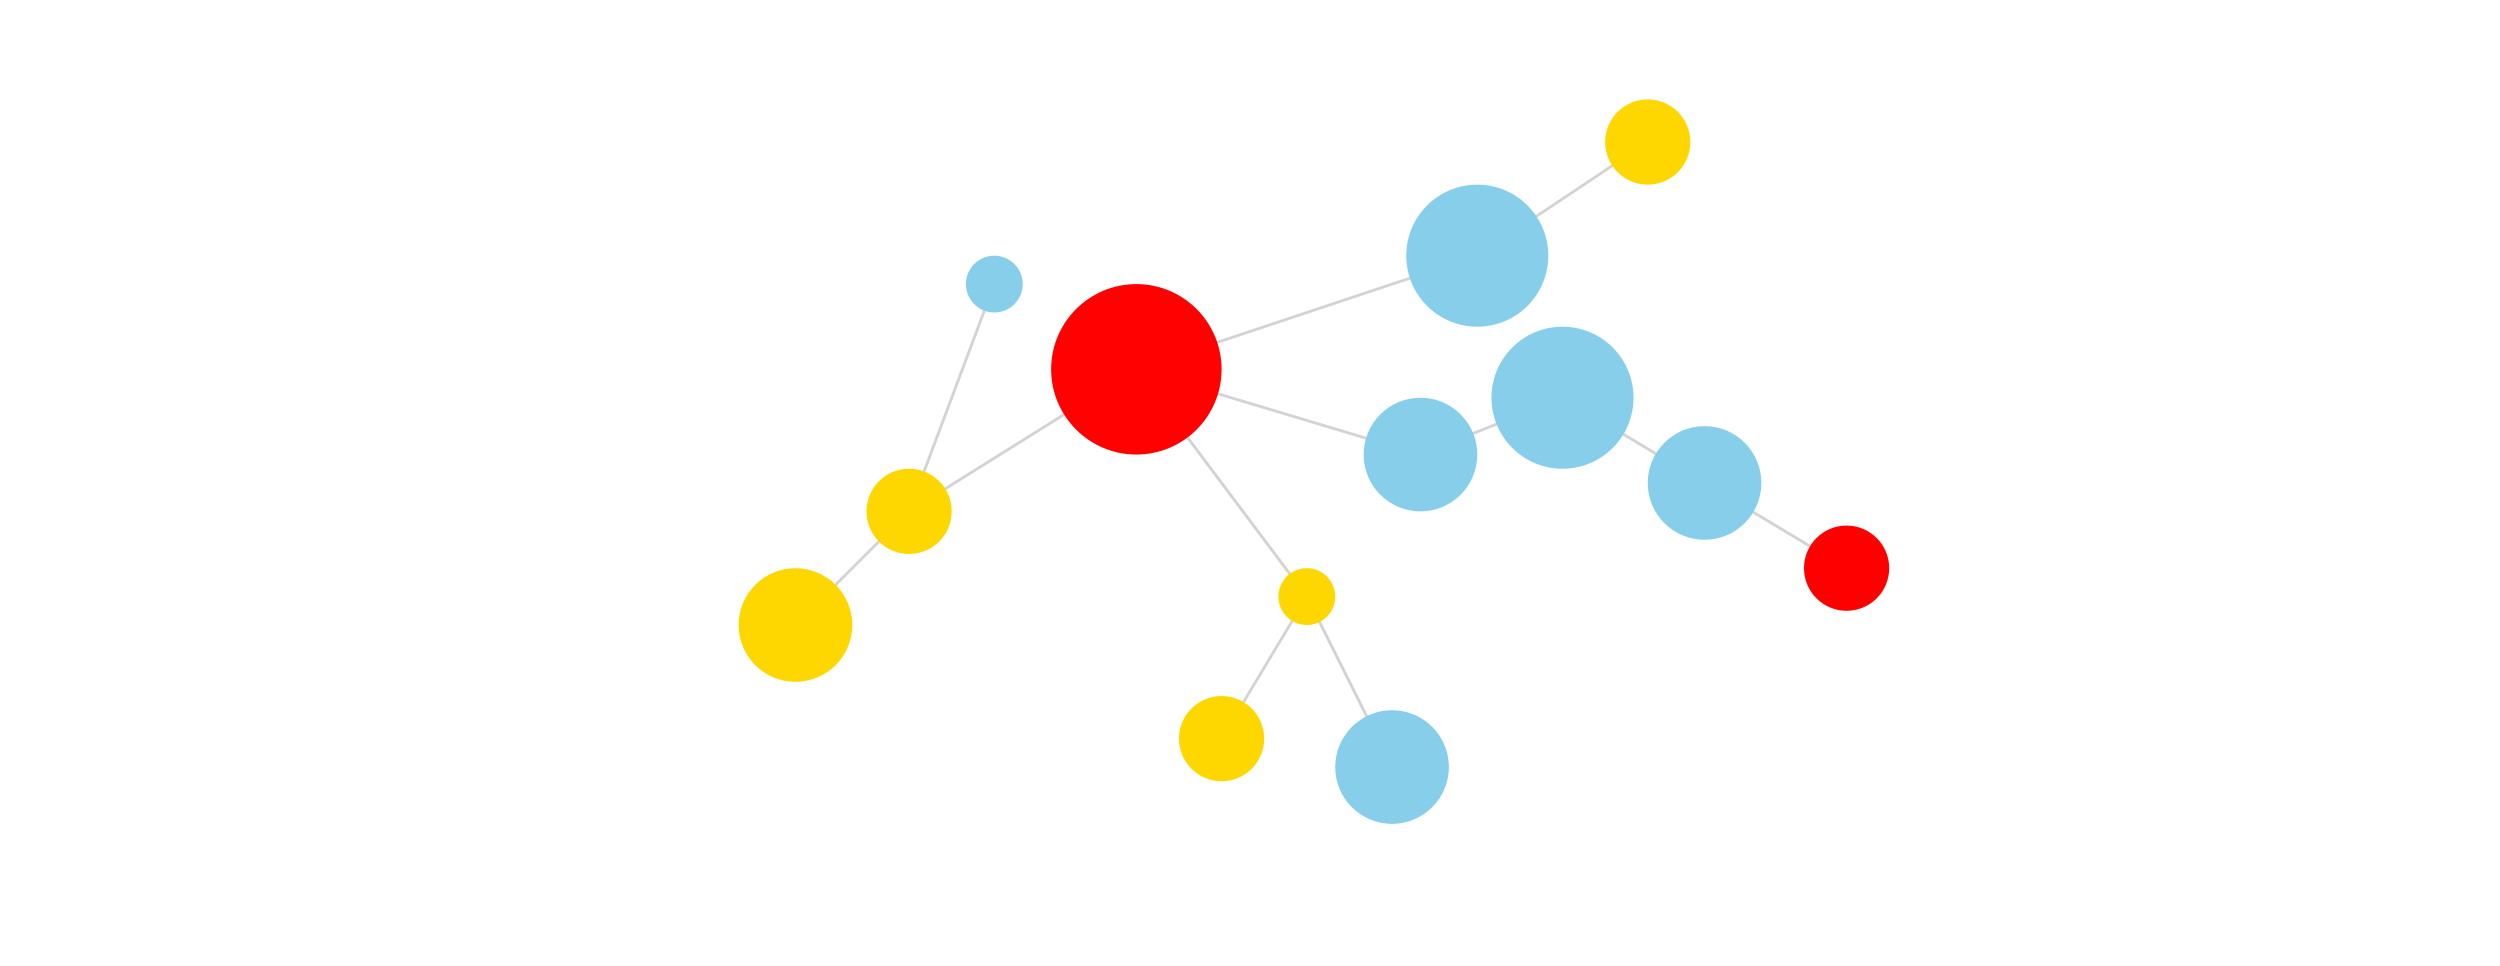
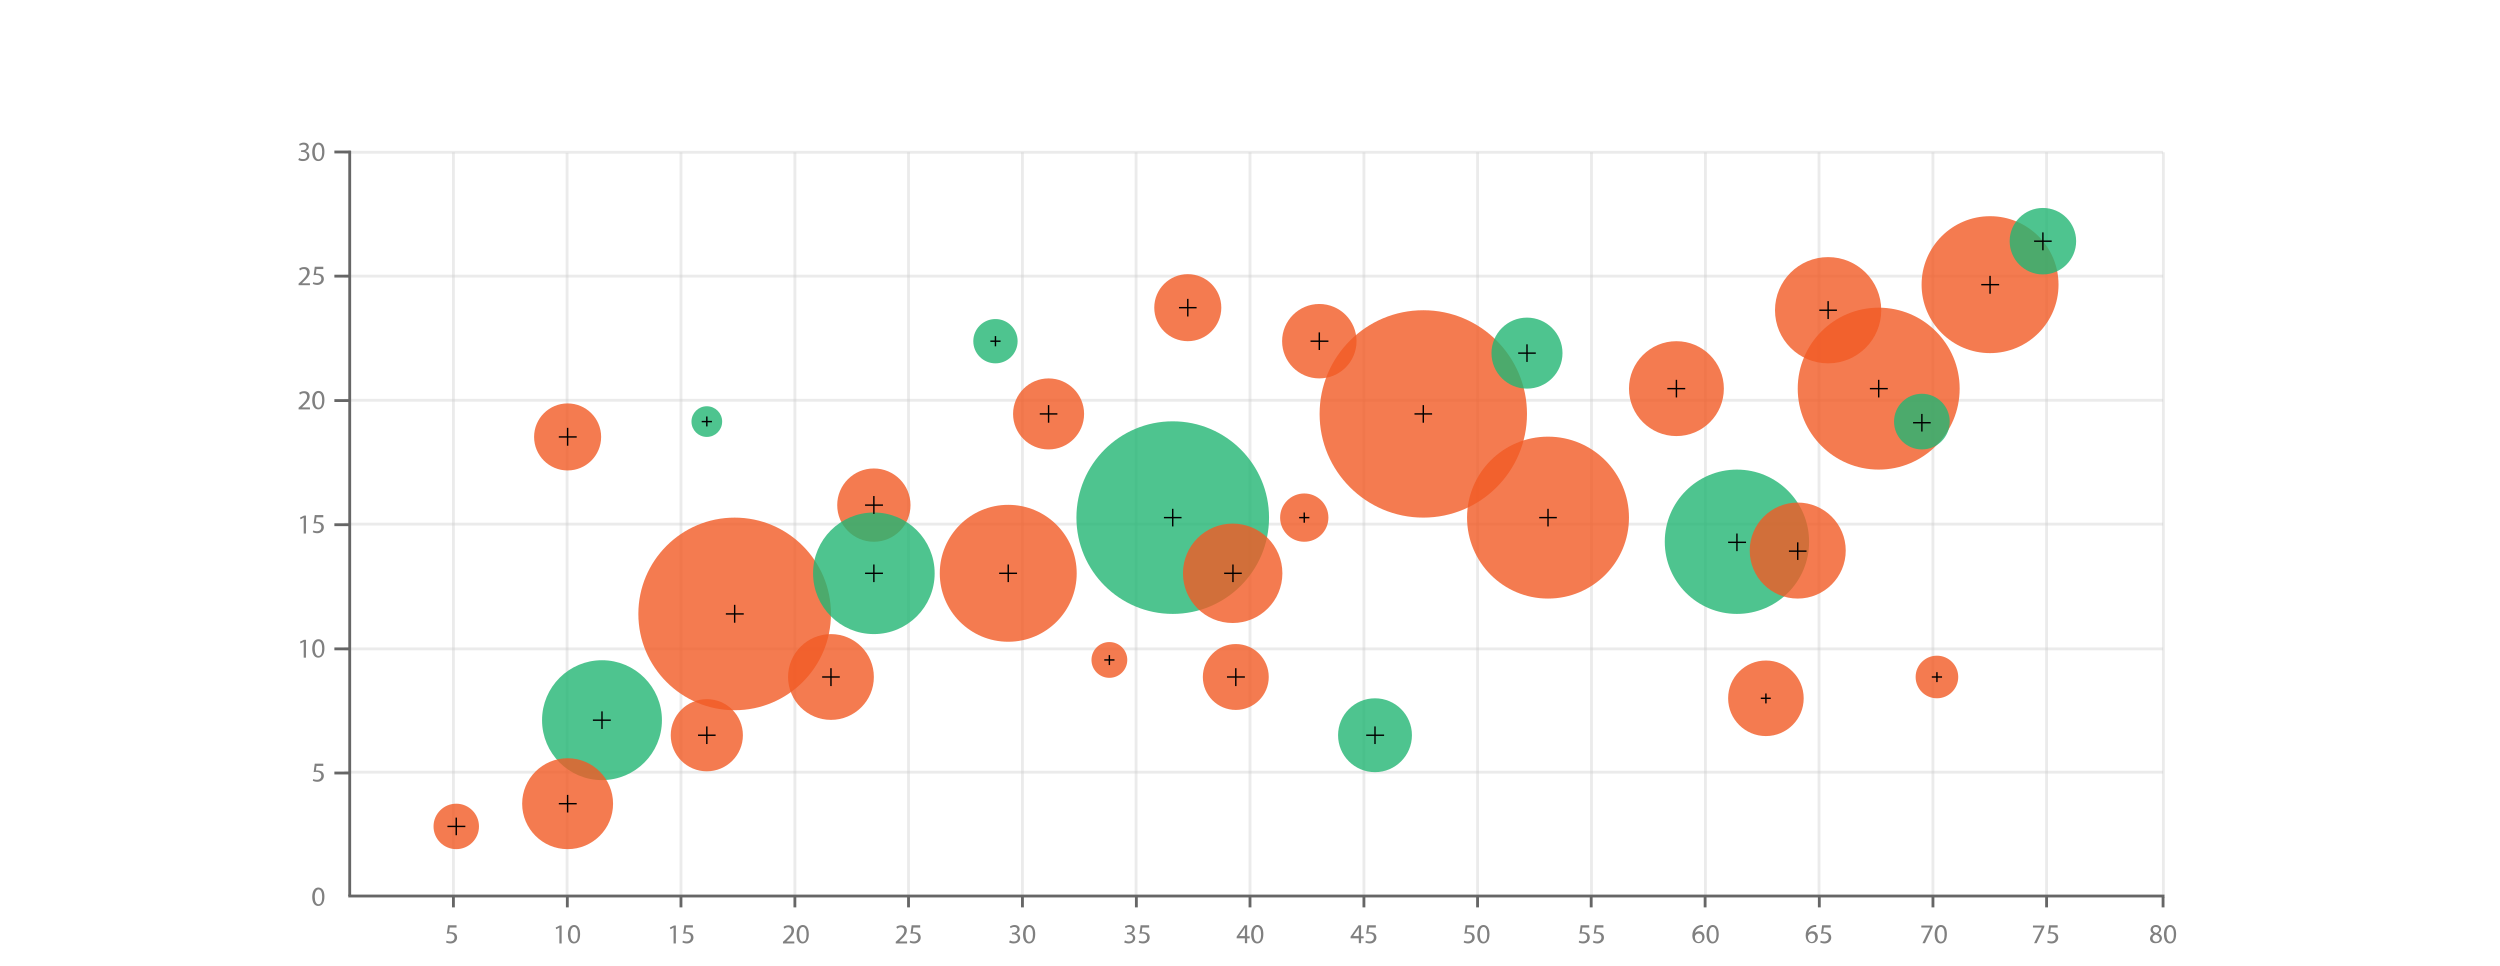
- <svg width="880" height="340" viewBox="-400,-130,880,340" style="max-width: 100%; height: auto; font: 10px sans-serif;" id="svg">
-   <line x1="0" y1="0" x2="100" y2="30" stroke="lightgray" stroke-width="1" id="line_11" />
-   <line x1="0" y1="0" x2="-80" y2="50" stroke="lightgray" stroke-width="1" id="line_10" />
-   <line x1="0" y1="0" x2="120" y2="-40" stroke="lightgray" stroke-width="1" id="line_9" />
-   <line x1="0" y1="0" x2="60" y2="80" stroke="lightgray" stroke-width="1" id="line_8" />
-   <line x1="100" y1="30" x2="150" y2="10" stroke="lightgray" stroke-width="1" id="line_7" />
-   <line x1="-80" y1="50" x2="-120" y2="90" stroke="lightgray" stroke-width="1" id="line_6" />
-   <line x1="-80" y1="50" x2="-50" y2="-30" stroke="lightgray" stroke-width="1" id="line_5" />
-   <line x1="120" y1="-40" x2="180" y2="-80" stroke="lightgray" stroke-width="1" id="line_4" />
-   <line x1="60" y1="80" x2="90" y2="140" stroke="lightgray" stroke-width="1" id="line_3" />
-   <line x1="60" y1="80" x2="30" y2="130" stroke="lightgray" stroke-width="1" id="line_2" />
-   <line x1="150" y1="10" x2="200" y2="40" stroke="lightgray" stroke-width="1" id="line_1" />
-   <line x1="200" y1="40" x2="250" y2="70" stroke="lightgray" stroke-width="1" id="line" />
-   <circle cx="0" cy="0" r="30" fill="#ff0101" id="circle_12" />
-   <circle cx="100" cy="30" r="20" fill="skyblue" id="circle_11" />
-   <circle cx="-80" cy="50" r="15" fill="gold" id="circle_10" />
-   <circle cx="120" cy="-40" r="25" fill="skyblue" id="circle_9" />
-   <circle cx="60" cy="80" r="10" fill="gold" id="circle_8" />
-   <circle cx="150" cy="10" r="25" fill="skyblue" id="circle_7" />
-   <circle cx="-120" cy="90" r="20" fill="gold" id="circle_6" />
-   <circle cx="-50" cy="-30" r="10" fill="skyblue" id="circle_5" />
-   <circle cx="180" cy="-80" r="15" fill="gold" id="circle_4" />
-   <circle cx="90" cy="140" r="20" fill="skyblue" id="circle_3" />
-   <circle cx="30" cy="130" r="15" fill="gold" id="circle_2" />
-   <circle cx="200" cy="40" r="20" fill="skyblue" id="circle_1" />
-   <circle cx="250" cy="70" r="15" fill="#ff0000" id="circle" />
+ <svg width="900" height="340" viewBox="-70,-30,880,340" style="max-width: 100%; height: auto; font: 10px sans-serif;" id="svg">
+   <g id="g_71">
+     <line x1="51.2" y1="23.6" x2="691.4" y2="23.6" style="opacity:0.4;fill:none;stroke:#CCCCCC;" id="line_113" />
+     <line x1="51.2" y1="67.2" x2="691.4" y2="67.2" style="opacity:0.4;fill:none;stroke:#CCCCCC;" id="line_112" />
+     <line x1="51.2" y1="110.9" x2="691.4" y2="110.9" style="opacity:0.4;fill:none;stroke:#CCCCCC;" id="line_111" />
+     <line x1="51.2" y1="154.5" x2="691.4" y2="154.5" style="opacity:0.4;fill:none;stroke:#CCCCCC;" id="line_110" />
+     <line x1="51.2" y1="198.4" x2="691.4" y2="198.4" style="opacity:0.4;fill:none;stroke:#CCCCCC;" id="line_109" />
+     <line x1="51.2" y1="241.8" x2="691.4" y2="241.8" style="opacity:0.4;fill:none;stroke:#CCCCCC;" id="line_108" />
+     <line x1="89.6" y1="285.3" x2="89.6" y2="23.6" style="opacity:0.4;fill:none;stroke:#CCCCCC;" id="line_107" />
+     <line x1="129.6" y1="285.5" x2="129.6" y2="23.8" style="opacity:0.4;fill:none;stroke:#CCCCCC;" id="line_106" />
+     <line x1="169.7" y1="285.3" x2="169.7" y2="23.6" style="opacity:0.4;fill:none;stroke:#CCCCCC;" id="line_105" />
+     <line x1="209.8" y1="285.3" x2="209.8" y2="23.6" style="opacity:0.4;fill:none;stroke:#CCCCCC;" id="line_104" />
+     <line x1="249.8" y1="285.3" x2="249.8" y2="23.6" style="opacity:0.4;fill:none;stroke:#CCCCCC;" id="line_103" />
+     <line x1="289.9" y1="285.3" x2="289.9" y2="23.6" style="opacity:0.4;fill:none;stroke:#CCCCCC;" id="line_102" />
+     <line x1="329.9" y1="285.3" x2="329.9" y2="23.6" style="opacity:0.4;fill:none;stroke:#CCCCCC;" id="line_101" />
+     <line x1="370" y1="285.3" x2="370" y2="23.6" style="opacity:0.4;fill:none;stroke:#CCCCCC;" id="line_100" />
+     <line x1="410.1" y1="285.3" x2="410.1" y2="23.6" style="opacity:0.4;fill:none;stroke:#CCCCCC;" id="line_99" />
+     <line x1="450.1" y1="285.3" x2="450.1" y2="23.6" style="opacity:0.4;fill:none;stroke:#CCCCCC;" id="line_98" />
+     <line x1="490.2" y1="285.3" x2="490.2" y2="23.6" style="opacity:0.4;fill:none;stroke:#CCCCCC;" id="line_97" />
+     <line x1="530.3" y1="285.3" x2="530.3" y2="23.6" style="opacity:0.4;fill:none;stroke:#CCCCCC;" id="line_96" />
+     <line x1="570.3" y1="285.3" x2="570.3" y2="23.6" style="opacity:0.4;fill:none;stroke:#CCCCCC;" id="line_95" />
+     <line x1="610.4" y1="285.3" x2="610.4" y2="23.6" style="opacity:0.4;fill:none;stroke:#CCCCCC;" id="line_94" />
+     <line x1="650.4" y1="285.3" x2="650.4" y2="23.6" style="opacity:0.4;fill:none;stroke:#CCCCCC;" id="line_93" />
+     <line x1="691.5" y1="285.3" x2="691.5" y2="23.6" style="opacity:0.4;fill:none;stroke:#CCCCCC;" id="line_92" />
+   </g>
+   <g id="g_45">
+     <line x1="52.6" y1="285.4" x2="691.9" y2="285.4" style="fill:none;stroke:#666666;" id="line_91" />
+     <line x1="89.6" y1="289.4" x2="89.6" y2="285.7" style="fill:none;stroke:#666666;" id="line_90" />
+     <line x1="129.7" y1="289.4" x2="129.7" y2="285.7" style="fill:none;stroke:#666666;" id="line_89" />
+     <line x1="169.7" y1="289.4" x2="169.7" y2="285.7" style="fill:none;stroke:#666666;" id="line_88" />
+     <line x1="209.8" y1="289.4" x2="209.8" y2="285.7" style="fill:none;stroke:#666666;" id="line_87" />
+     <line x1="249.8" y1="289.4" x2="249.8" y2="285.7" style="fill:none;stroke:#666666;" id="line_86" />
+     <line x1="289.9" y1="289.4" x2="289.9" y2="285.7" style="fill:none;stroke:#666666;" id="line_85" />
+     <line x1="330" y1="289.4" x2="330" y2="285.7" style="fill:none;stroke:#666666;" id="line_84" />
+     <line x1="370" y1="289.4" x2="370" y2="285.7" style="fill:none;stroke:#666666;" id="line_83" />
+     <line x1="410.1" y1="289.4" x2="410.1" y2="285.7" style="fill:none;stroke:#666666;" id="line_82" />
+     <line x1="450.1" y1="289.4" x2="450.1" y2="285.7" style="fill:none;stroke:#666666;" id="line_81" />
+     <line x1="490.1" y1="289.4" x2="490.1" y2="285.7" style="fill:none;stroke:#666666;" id="line_80" />
+     <line x1="530.2" y1="289.4" x2="530.2" y2="285.7" style="fill:none;stroke:#666666;" id="line_79" />
+     <line x1="570.4" y1="289.4" x2="570.4" y2="285.7" style="fill:none;stroke:#666666;" id="line_78" />
+     <line x1="610.4" y1="289.4" x2="610.4" y2="285.7" style="fill:none;stroke:#666666;" id="line_77" />
+     <line x1="650.4" y1="289.4" x2="650.4" y2="285.7" style="fill:none;stroke:#666666;" id="line_76" />
+     <line x1="691.4" y1="289.4" x2="691.4" y2="285.7" style="fill:none;stroke:#666666;" id="line_75" />
+     <g id="g_63">
+       <g id="g_70">
+         <path d="M44.2,285.6c0,2.1-0.8,3.3-2.2,3.3c-1.2,0-2.1-1.1-2.1-3.2c0-2.1,0.9-3.3,2.2-3.3     C43.5,282.5,44.2,283.6,44.2,285.6z M40.8,285.7c0,1.6,0.5,2.6,1.3,2.6c0.9,0,1.3-1,1.3-2.6c0-1.5-0.4-2.6-1.3-2.6     C41.4,283.1,40.8,284,40.8,285.7z" style="fill:#808080;" id="path_42" />
+       </g>
+       <g id="g_69">
+         <path d="M43.8,239.6h-2.4l-0.2,1.6c0.1,0,0.3,0,0.5,0c0.5,0,1,0.1,1.4,0.3c0.5,0.3,0.9,0.8,0.9,1.6     c0,1.2-1,2.1-2.3,2.1c-0.7,0-1.3-0.2-1.6-0.4l0.2-0.6c0.3,0.2,0.8,0.3,1.3,0.3c0.8,0,1.5-0.5,1.5-1.4c0-0.8-0.5-1.4-1.8-1.4     c-0.4,0-0.6,0-0.9,0.1l0.4-3h3V239.6z" style="fill:#808080;" id="path_41" />
+       </g>
+       <g id="g_68">
+         <path d="M36.9,195.9L36.9,195.9l-1.1,0.6l-0.2-0.6l1.4-0.7h0.7v6.3h-0.8V195.9z" style="fill:#808080;" id="path_40" />
+         <path d="M44.2,198.2c0,2.1-0.8,3.3-2.2,3.3c-1.2,0-2.1-1.1-2.1-3.2c0-2.1,0.9-3.3,2.2-3.3     C43.5,195,44.2,196.2,44.2,198.2z M40.8,198.3c0,1.6,0.5,2.6,1.3,2.6c0.9,0,1.3-1,1.3-2.6c0-1.5-0.4-2.6-1.3-2.6     C41.4,195.7,40.8,196.6,40.8,198.3z" style="fill:#808080;" id="path_39" />
+       </g>
+       <g id="g_67">
+         <path d="M36.9,152.2L36.9,152.2l-1.1,0.6l-0.2-0.6l1.4-0.7h0.7v6.3h-0.8V152.2z" style="fill:#808080;" id="path_38" />
+         <path d="M43.8,152.1h-2.4l-0.2,1.6c0.1,0,0.3,0,0.5,0c0.5,0,1,0.1,1.4,0.3c0.5,0.3,0.9,0.8,0.9,1.6     c0,1.2-1,2.1-2.3,2.1c-0.7,0-1.3-0.2-1.6-0.4l0.2-0.6c0.3,0.2,0.8,0.3,1.3,0.3c0.8,0,1.5-0.5,1.5-1.4c0-0.8-0.5-1.4-1.8-1.4     c-0.4,0-0.6,0-0.9,0.1l0.4-3h3V152.1z" style="fill:#808080;" id="path_37" />
+       </g>
+       <g id="g_66">
+         <path d="M35.1,114v-0.5l0.7-0.6c1.6-1.5,2.3-2.3,2.3-3.3c0-0.6-0.3-1.2-1.2-1.2c-0.6,0-1,0.3-1.3,0.5l-0.3-0.6     c0.4-0.4,1.1-0.6,1.8-0.6c1.4,0,1.9,0.9,1.9,1.8c0,1.2-0.8,2.1-2.2,3.4l-0.5,0.5v0h2.8v0.7H35.1z" style="fill:#808080;" id="path_36" />
+         <path d="M44.2,110.8c0,2.1-0.8,3.3-2.2,3.3c-1.2,0-2.1-1.1-2.1-3.2c0-2.1,0.9-3.3,2.2-3.3     C43.5,107.6,44.2,108.8,44.2,110.8z M40.8,110.9c0,1.6,0.5,2.6,1.3,2.6c0.9,0,1.3-1,1.3-2.6c0-1.5-0.4-2.6-1.3-2.6     C41.4,108.3,40.8,109.2,40.8,110.9z" style="fill:#808080;" id="path_35" />
+       </g>
+       <g id="g_65">
+         <path d="M35.1,70.3v-0.5l0.7-0.6c1.6-1.5,2.3-2.3,2.3-3.3c0-0.6-0.3-1.2-1.2-1.2c-0.6,0-1,0.3-1.3,0.5l-0.3-0.6     c0.4-0.4,1.1-0.6,1.8-0.6c1.4,0,1.9,0.9,1.9,1.8c0,1.2-0.8,2.1-2.2,3.4l-0.5,0.5v0h2.8v0.7H35.1z" style="fill:#808080;" id="path_34" />
+         <path d="M43.8,64.7h-2.4l-0.2,1.6c0.1,0,0.3,0,0.5,0c0.5,0,1,0.1,1.4,0.3c0.5,0.3,0.9,0.8,0.9,1.6     c0,1.2-1,2.1-2.3,2.1c-0.7,0-1.3-0.2-1.6-0.4l0.2-0.6c0.3,0.2,0.8,0.3,1.3,0.3c0.8,0,1.5-0.5,1.5-1.4c0-0.8-0.5-1.4-1.8-1.4     c-0.4,0-0.6,0-0.9,0.1l0.4-3h3V64.7z" style="fill:#808080;" id="path_33" />
+       </g>
+       <g id="g_64">
+         <path d="M35.3,25.6c0.2,0.2,0.8,0.4,1.4,0.4c1.1,0,1.4-0.7,1.4-1.2c0-0.9-0.8-1.3-1.6-1.3H36v-0.6h0.5     c0.6,0,1.4-0.3,1.4-1.1c0-0.5-0.3-0.9-1.1-0.9c-0.5,0-1,0.2-1.3,0.4l-0.2-0.6c0.3-0.2,1-0.5,1.6-0.5c1.2,0,1.8,0.7,1.8,1.5     c0,0.6-0.4,1.2-1.2,1.5v0c0.8,0.2,1.4,0.7,1.4,1.6c0,1-0.8,1.9-2.3,1.9c-0.7,0-1.3-0.2-1.6-0.4L35.3,25.6z" style="fill:#808080;" id="path_32" />
+         <path d="M44.2,23.4c0,2.1-0.8,3.3-2.2,3.3c-1.2,0-2.1-1.1-2.1-3.2c0-2.1,0.9-3.3,2.2-3.3     C43.5,20.2,44.2,21.4,44.2,23.4z M40.8,23.5c0,1.6,0.5,2.6,1.3,2.6c0.9,0,1.3-1,1.3-2.6c0-1.5-0.4-2.6-1.3-2.6     C41.4,20.8,40.8,21.8,40.8,23.5z" style="fill:#808080;" id="path_31" />
+       </g>
+     </g>
+     <line x1="53.1" y1="285.4" x2="53.1" y2="23.1" style="fill:none;stroke:#666666;" id="line_74" />
+     <g id="g_62">
+       <line x1="47.7" y1="242.1" x2="53.5" y2="242.1" style="fill:none;stroke:#666666;" id="line_73" />
+       <line x1="47.7" y1="198.4" x2="53.5" y2="198.4" style="fill:none;stroke:#666666;" id="line_72" />
+       <line x1="47.7" y1="154.7" x2="53.5" y2="154.7" style="fill:none;stroke:#666666;" id="line_71" />
+       <line x1="47.7" y1="111" x2="53.5" y2="111" style="fill:none;stroke:#666666;" id="line_70" />
+       <line x1="47.7" y1="67.2" x2="53.5" y2="67.2" style="fill:none;stroke:#666666;" id="line_69" />
+       <line x1="47.7" y1="23.5" x2="53.5" y2="23.5" style="fill:none;stroke:#666666;" id="line_68" />
+     </g>
+     <g id="g_61">
+       <path d="M90.7,296.5h-2.4l-0.2,1.6c0.1,0,0.3,0,0.5,0c0.5,0,1,0.1,1.4,0.3c0.5,0.3,0.9,0.8,0.9,1.6    c0,1.2-1,2.1-2.3,2.1c-0.7,0-1.3-0.2-1.6-0.4l0.2-0.6c0.3,0.2,0.8,0.3,1.3,0.3c0.8,0,1.5-0.5,1.5-1.4c0-0.8-0.5-1.4-1.8-1.4    c-0.4,0-0.6,0-0.9,0.1l0.4-3h3V296.5z" style="fill:#808080;" id="path_30" />
+     </g>
+     <g id="g_60">
+       <path d="M126.9,296.5L126.9,296.5l-1.1,0.6l-0.2-0.6l1.4-0.7h0.7v6.3h-0.8V296.5z" style="fill:#808080;" id="path_29" />
+       <path d="M134.2,298.8c0,2.1-0.8,3.3-2.2,3.3c-1.2,0-2.1-1.1-2.1-3.2c0-2.1,0.9-3.3,2.2-3.3    C133.4,295.6,134.2,296.8,134.2,298.8z M130.8,298.9c0,1.6,0.5,2.6,1.3,2.6c0.9,0,1.3-1,1.3-2.6c0-1.5-0.4-2.6-1.3-2.6    C131.3,296.3,130.8,297.2,130.8,298.9z" style="fill:#808080;" id="path_28" />
+     </g>
+     <g id="g_59">
+       <path d="M167.1,296.5L167.1,296.5l-1.1,0.6l-0.2-0.6l1.4-0.7h0.7v6.3h-0.8V296.5z" style="fill:#808080;" id="path_27" />
+       <path d="M173.9,296.5h-2.4l-0.2,1.6c0.1,0,0.3,0,0.5,0c0.5,0,1,0.1,1.4,0.3c0.5,0.3,0.9,0.8,0.9,1.6    c0,1.2-1,2.1-2.3,2.1c-0.7,0-1.3-0.2-1.6-0.4l0.2-0.6c0.3,0.2,0.8,0.3,1.3,0.3c0.8,0,1.5-0.5,1.5-1.4c0-0.8-0.5-1.4-1.8-1.4    c-0.4,0-0.6,0-0.9,0.1l0.4-3h3V296.5z" style="fill:#808080;" id="path_26" />
+     </g>
+     <g id="g_58">
+       <path d="M205.6,302v-0.5l0.7-0.6c1.6-1.5,2.3-2.3,2.3-3.3c0-0.6-0.3-1.2-1.2-1.2c-0.6,0-1,0.3-1.3,0.5l-0.3-0.6    c0.4-0.4,1.1-0.6,1.8-0.6c1.4,0,1.9,0.9,1.9,1.8c0,1.2-0.8,2.1-2.2,3.4l-0.5,0.5v0h2.8v0.7H205.6z" style="fill:#808080;" id="path_25" />
+       <path d="M214.7,298.8c0,2.1-0.8,3.3-2.2,3.3c-1.2,0-2.1-1.1-2.1-3.2c0-2.1,0.9-3.3,2.2-3.3    C213.9,295.6,214.7,296.8,214.7,298.8z M211.3,298.9c0,1.6,0.5,2.6,1.3,2.6c0.9,0,1.3-1,1.3-2.6c0-1.5-0.4-2.6-1.3-2.6    C211.8,296.3,211.3,297.2,211.3,298.9z" style="fill:#808080;" id="path_24" />
+     </g>
+     <g id="g_57">
+       <path d="M245.3,302v-0.5l0.7-0.6c1.6-1.5,2.3-2.3,2.3-3.3c0-0.6-0.3-1.2-1.2-1.2c-0.6,0-1,0.3-1.3,0.5l-0.3-0.6    c0.4-0.4,1.1-0.6,1.8-0.6c1.4,0,1.9,0.9,1.9,1.8c0,1.2-0.8,2.1-2.2,3.4l-0.5,0.5v0h2.8v0.7H245.3z" style="fill:#808080;" id="path_23" />
+       <path d="M253.9,296.5h-2.4l-0.2,1.6c0.1,0,0.3,0,0.5,0c0.5,0,1,0.1,1.4,0.3c0.5,0.3,0.9,0.8,0.9,1.6    c0,1.2-1,2.1-2.3,2.1c-0.7,0-1.3-0.2-1.6-0.4l0.2-0.6c0.3,0.2,0.8,0.3,1.3,0.3c0.8,0,1.5-0.5,1.5-1.4c0-0.8-0.5-1.4-1.8-1.4    c-0.4,0-0.6,0-0.9,0.1l0.4-3h3V296.5z" style="fill:#808080;" id="path_22" />
+     </g>
+     <g id="g_56">
+       <path d="M285.5,301c0.2,0.2,0.8,0.4,1.4,0.4c1.1,0,1.4-0.7,1.4-1.2c0-0.9-0.8-1.3-1.6-1.3h-0.5v-0.6h0.5    c0.6,0,1.4-0.3,1.4-1.1c0-0.5-0.3-0.9-1.1-0.9c-0.5,0-1,0.2-1.3,0.4l-0.2-0.6c0.3-0.2,1-0.5,1.6-0.5c1.2,0,1.8,0.7,1.8,1.5    c0,0.6-0.4,1.2-1.2,1.5v0c0.8,0.2,1.4,0.7,1.4,1.6c0,1-0.8,1.9-2.3,1.9c-0.7,0-1.3-0.2-1.6-0.4L285.5,301z" style="fill:#808080;" id="path_21" />
+       <path d="M294.4,298.8c0,2.1-0.8,3.3-2.2,3.3c-1.2,0-2.1-1.1-2.1-3.2c0-2.1,0.9-3.3,2.2-3.3    C293.6,295.6,294.4,296.8,294.4,298.8z M291,298.9c0,1.6,0.5,2.6,1.3,2.6c0.9,0,1.3-1,1.3-2.6c0-1.5-0.4-2.6-1.3-2.6    C291.5,296.3,291,297.2,291,298.9z" style="fill:#808080;" id="path_20" />
+     </g>
+     <g id="g_55">
+       <path d="M326,301c0.2,0.2,0.8,0.4,1.4,0.4c1.1,0,1.4-0.7,1.4-1.2c0-0.9-0.8-1.3-1.6-1.3h-0.5v-0.6h0.5    c0.6,0,1.4-0.3,1.4-1.1c0-0.5-0.3-0.9-1.1-0.9c-0.5,0-1,0.2-1.3,0.4l-0.2-0.6c0.3-0.2,1-0.5,1.6-0.5c1.2,0,1.8,0.7,1.8,1.5    c0,0.6-0.4,1.2-1.2,1.5v0c0.8,0.2,1.4,0.7,1.4,1.6c0,1-0.8,1.9-2.3,1.9c-0.7,0-1.3-0.2-1.6-0.4L326,301z" style="fill:#808080;" id="path_19" />
+       <path d="M334.5,296.5h-2.4l-0.2,1.6c0.1,0,0.3,0,0.5,0c0.5,0,1,0.1,1.4,0.3c0.5,0.3,0.9,0.8,0.9,1.6    c0,1.2-1,2.1-2.3,2.1c-0.7,0-1.3-0.2-1.6-0.4l0.2-0.6c0.3,0.2,0.8,0.3,1.3,0.3c0.8,0,1.5-0.5,1.5-1.4c0-0.8-0.5-1.4-1.8-1.4    c-0.4,0-0.6,0-0.9,0.1l0.4-3h3V296.5z" style="fill:#808080;" id="path_18" />
+     </g>
+     <g id="g_54">
+       <path d="M368.2,302v-1.7h-2.9v-0.6l2.8-4h0.9v3.9h0.9v0.7H369v1.7H368.2z M368.2,299.6v-2.1c0-0.3,0-0.7,0-1h0    c-0.2,0.4-0.3,0.6-0.5,0.9l-1.5,2.1v0H368.2z" style="fill:#808080;" id="path_17" />
+       <path d="M374.7,298.8c0,2.1-0.8,3.3-2.2,3.3c-1.2,0-2.1-1.1-2.1-3.2c0-2.1,0.9-3.3,2.2-3.3    C374,295.6,374.7,296.8,374.7,298.8z M371.3,298.9c0,1.6,0.5,2.6,1.3,2.6c0.9,0,1.3-1,1.3-2.6c0-1.5-0.4-2.6-1.3-2.6    C371.9,296.3,371.3,297.2,371.3,298.9z" style="fill:#808080;" id="path_16" />
+     </g>
+     <g id="g_53">
+       <path d="M408.3,302v-1.7h-2.9v-0.6l2.8-4h0.9v3.9h0.9v0.7h-0.9v1.7H408.3z M408.3,299.6v-2.1c0-0.3,0-0.7,0-1h0    c-0.2,0.4-0.3,0.6-0.5,0.9l-1.5,2.1v0H408.3z" style="fill:#808080;" id="path_15" />
+       <path d="M414.3,296.5h-2.4l-0.2,1.6c0.1,0,0.3,0,0.5,0c0.5,0,1,0.1,1.4,0.3c0.5,0.3,0.9,0.8,0.9,1.6    c0,1.2-1,2.1-2.3,2.1c-0.7,0-1.3-0.2-1.6-0.4l0.2-0.6c0.3,0.2,0.8,0.3,1.3,0.3c0.8,0,1.5-0.5,1.5-1.4c0-0.8-0.5-1.4-1.8-1.4    c-0.4,0-0.6,0-0.9,0.1l0.4-3h3V296.5z" style="fill:#808080;" id="path_14" />
+     </g>
+     <g id="g_52">
+       <path d="M448.9,296.5h-2.4l-0.2,1.6c0.1,0,0.3,0,0.5,0c0.5,0,1,0.1,1.4,0.3c0.5,0.3,0.9,0.8,0.9,1.6    c0,1.2-1,2.1-2.3,2.1c-0.7,0-1.3-0.2-1.6-0.4l0.2-0.6c0.3,0.2,0.8,0.3,1.3,0.3c0.8,0,1.5-0.5,1.5-1.4c0-0.8-0.5-1.4-1.8-1.4    c-0.4,0-0.6,0-0.9,0.1l0.4-3h3V296.5z" style="fill:#808080;" id="path_13" />
+       <path d="M454.3,298.8c0,2.1-0.8,3.3-2.2,3.3c-1.2,0-2.1-1.1-2.1-3.2c0-2.1,0.9-3.3,2.2-3.3    C453.5,295.6,454.3,296.8,454.3,298.8z M450.9,298.9c0,1.6,0.5,2.6,1.3,2.6c0.9,0,1.3-1,1.3-2.6c0-1.5-0.4-2.6-1.3-2.6    C451.4,296.3,450.9,297.2,450.9,298.9z" style="fill:#808080;" id="path_12" />
+     </g>
+     <g id="g_51">
+       <path d="M489.4,296.5H487l-0.2,1.6c0.1,0,0.3,0,0.5,0c0.5,0,1,0.1,1.4,0.3c0.5,0.3,0.9,0.8,0.9,1.6    c0,1.2-1,2.1-2.3,2.1c-0.7,0-1.3-0.2-1.6-0.4l0.2-0.6c0.3,0.2,0.8,0.3,1.3,0.3c0.8,0,1.5-0.5,1.5-1.4c0-0.8-0.5-1.4-1.8-1.4    c-0.4,0-0.6,0-0.9,0.1l0.4-3h3V296.5z" style="fill:#808080;" id="path_11" />
+       <path d="M494.4,296.5H492l-0.2,1.6c0.1,0,0.3,0,0.5,0c0.5,0,1,0.1,1.4,0.3c0.5,0.3,0.9,0.8,0.9,1.6    c0,1.2-1,2.1-2.3,2.1c-0.7,0-1.3-0.2-1.6-0.4l0.2-0.6c0.3,0.2,0.8,0.3,1.3,0.3c0.8,0,1.5-0.5,1.5-1.4c0-0.8-0.5-1.4-1.8-1.4    c-0.4,0-0.6,0-0.9,0.1l0.4-3h3V296.5z" style="fill:#808080;" id="path_10" />
+     </g>
+     <g id="g_50">
+       <path d="M529.4,296.3c-0.2,0-0.4,0-0.6,0c-1.3,0.2-2,1.2-2.2,2.2h0c0.3-0.4,0.8-0.7,1.5-0.7c1.1,0,1.9,0.8,1.9,2    c0,1.1-0.8,2.2-2.1,2.2c-1.3,0-2.2-1-2.2-2.7c0-1.2,0.4-2.2,1.1-2.8c0.5-0.5,1.2-0.8,2-0.9c0.3,0,0.5,0,0.6,0V296.3z M529.2,300    c0-0.9-0.5-1.4-1.3-1.4c-0.5,0-1,0.3-1.2,0.8c-0.1,0.1-0.1,0.2-0.1,0.4c0,1,0.5,1.8,1.4,1.8C528.7,301.5,529.2,300.9,529.2,300z" style="fill:#808080;" id="path_9" />
+       <path d="M535,298.8c0,2.1-0.8,3.3-2.2,3.3c-1.2,0-2.1-1.1-2.1-3.2c0-2.1,0.9-3.3,2.2-3.3    C534.2,295.6,535,296.8,535,298.8z M531.6,298.9c0,1.6,0.5,2.6,1.3,2.6c0.9,0,1.3-1,1.3-2.6c0-1.5-0.4-2.6-1.3-2.6    C532.1,296.3,531.6,297.2,531.6,298.9z" style="fill:#808080;" id="path_8" />
+     </g>
+     <g id="g_49">
+       <path d="M569.3,296.3c-0.2,0-0.4,0-0.6,0c-1.3,0.2-2,1.2-2.2,2.2h0c0.3-0.4,0.8-0.7,1.5-0.7c1.1,0,1.9,0.8,1.9,2    c0,1.1-0.8,2.2-2.1,2.2c-1.3,0-2.2-1-2.2-2.7c0-1.2,0.4-2.2,1.1-2.8c0.5-0.5,1.2-0.8,2-0.9c0.3,0,0.5,0,0.6,0V296.3z M569,300    c0-0.9-0.5-1.4-1.3-1.4c-0.5,0-1,0.3-1.2,0.8c-0.1,0.1-0.1,0.2-0.1,0.4c0,1,0.5,1.8,1.4,1.8C568.5,301.5,569,300.9,569,300z" style="fill:#808080;" id="path_7" />
+       <path d="M574.4,296.5H572l-0.2,1.6c0.1,0,0.3,0,0.5,0c0.5,0,1,0.1,1.4,0.3c0.5,0.3,0.9,0.8,0.9,1.6    c0,1.2-1,2.1-2.3,2.1c-0.7,0-1.3-0.2-1.6-0.4l0.2-0.6c0.3,0.2,0.8,0.3,1.3,0.3c0.8,0,1.5-0.5,1.5-1.4c0-0.8-0.5-1.4-1.8-1.4    c-0.4,0-0.6,0-0.9,0.1l0.4-3h3V296.5z" style="fill:#808080;" id="path_6" />
+     </g>
+     <g id="g_48">
+       <path d="M610.3,295.7v0.6l-2.7,5.7h-0.9l2.7-5.5v0h-3.1v-0.7H610.3z" style="fill:#808080;" id="path_5" />
+       <path d="M615.3,298.8c0,2.1-0.8,3.3-2.2,3.3c-1.2,0-2.1-1.1-2.1-3.2c0-2.1,0.9-3.3,2.2-3.3    C614.6,295.6,615.3,296.8,615.3,298.8z M611.9,298.9c0,1.6,0.5,2.6,1.3,2.6c0.9,0,1.3-1,1.3-2.6c0-1.5-0.4-2.6-1.3-2.6    C612.4,296.3,611.9,297.2,611.9,298.9z" style="fill:#808080;" id="path_4" />
+     </g>
+     <g id="g_47">
+       <path d="M649.6,295.7v0.6l-2.7,5.7H646l2.7-5.5v0h-3.1v-0.7H649.6z" style="fill:#808080;" id="path_3" />
+       <path d="M654.3,296.5h-2.4l-0.2,1.6c0.1,0,0.3,0,0.5,0c0.5,0,1,0.1,1.4,0.3c0.5,0.3,0.9,0.8,0.9,1.6    c0,1.2-1,2.1-2.3,2.1c-0.7,0-1.3-0.2-1.6-0.4l0.2-0.6c0.3,0.2,0.8,0.3,1.3,0.3c0.8,0,1.5-0.5,1.5-1.4c0-0.8-0.5-1.4-1.8-1.4    c-0.4,0-0.6,0-0.9,0.1l0.4-3h3V296.5z" style="fill:#808080;" id="path_2" />
+     </g>
+     <g id="g_46">
+       <path d="M686.8,300.4c0-0.8,0.5-1.4,1.2-1.7l0,0c-0.7-0.3-1-0.9-1-1.4c0-1,0.8-1.7,1.9-1.7c1.2,0,1.8,0.8,1.8,1.5    c0,0.5-0.3,1.1-1,1.5v0c0.8,0.3,1.3,0.9,1.3,1.6c0,1.1-0.9,1.8-2.1,1.8C687.6,302.1,686.8,301.3,686.8,300.4z M690.2,300.4    c0-0.8-0.5-1.1-1.4-1.4c-0.7,0.2-1.1,0.7-1.1,1.3c0,0.6,0.5,1.2,1.3,1.2C689.7,301.5,690.2,301,690.2,300.4z M687.8,297.2    c0,0.6,0.5,1,1.2,1.2c0.5-0.2,1-0.6,1-1.1c0-0.5-0.3-1-1.1-1C688.2,296.2,687.8,296.7,687.8,297.2z" style="fill:#808080;" id="path_1" />
+       <path d="M696,298.8c0,2.1-0.8,3.3-2.2,3.3c-1.2,0-2.1-1.1-2.1-3.2c0-2.1,0.9-3.3,2.2-3.3    C695.2,295.6,696,296.8,696,298.8z M692.6,298.9c0,1.6,0.5,2.6,1.3,2.6c0.9,0,1.3-1,1.3-2.6c0-1.5-0.4-2.6-1.3-2.6    C693.1,296.3,692.6,297.2,692.6,298.9z" style="fill:#808080;" id="path" />
+     </g>
+   </g>
+   <g id="g">
+     <circle cx="141.9" cy="223.5" r="21.1" style="opacity:0.8;fill:#22B573;" id="circle_33" />
+     <circle cx="188.6" cy="186.1" r="33.9" style="opacity:0.8;fill:#F15A24;" id="circle_32" />
+     <circle cx="284.9" cy="171.8" r="24.1" style="opacity:0.8;fill:#F15A24;" id="circle_31" />
+     <circle cx="431" cy="115.7" r="36.5" style="opacity:0.8;fill:#F15A24;" id="circle_30" />
+     <circle cx="541.4" cy="160.7" r="25.4" style="opacity:0.8;fill:#22B573;" id="circle_29" />
+     <circle cx="591.3" cy="106.8" r="28.5" style="opacity:0.8;fill:#F15A24;" id="circle_28" />
+     <circle cx="630.5" cy="70.2" r="24.1" style="opacity:0.8;fill:#F15A24;" id="circle_27" />
+     <circle cx="520.1" cy="106.8" r="16.7" style="opacity:0.8;fill:#F15A24;" id="circle_26" />
+     <circle cx="342.8" cy="152.2" r="33.9" style="opacity:0.8;fill:#22B573;" id="circle_25" />
+     <circle cx="237.6" cy="147.8" r="12.9" style="opacity:0.8;fill:#F15A24;" id="circle_24" />
+     <circle cx="222.5" cy="208.3" r="15.1" style="opacity:0.8;fill:#F15A24;" id="circle_23" />
+     <circle cx="90.6" cy="260.9" r="8" style="opacity:0.8;fill:#F15A24;" id="circle_22" />
+     <circle cx="129.8" cy="252.9" r="16" style="opacity:0.8;fill:#F15A24;" id="circle_21" />
+     <circle cx="178.8" cy="228.8" r="12.7" style="opacity:0.8;fill:#F15A24;" id="circle_20" />
+     <circle cx="237.6" cy="171.8" r="21.4" style="opacity:0.8;fill:#22B573;" id="circle_19" />
+     <circle cx="299.1" cy="115.7" r="12.5" style="opacity:0.8;fill:#F15A24;" id="circle_18" />
+     <circle cx="348.1" cy="78.3" r="11.8" style="opacity:0.8;fill:#F15A24;" id="circle_17" />
+     <circle cx="129.8" cy="123.8" r="11.8" style="opacity:0.8;fill:#F15A24;" id="circle_16" />
+     <circle cx="414" cy="228.8" r="13" style="opacity:0.8;fill:#22B573;" id="circle_15" />
+     <circle cx="474.9" cy="152.2" r="28.5" style="opacity:0.8;fill:#F15A24;" id="circle_14" />
+     <circle cx="389.1" cy="152.2" r="8.5" style="opacity:0.8;fill:#F15A24;" id="circle_13" />
+     <circle cx="394.4" cy="90.1" r="13.1" style="opacity:0.8;fill:#F15A24;" id="circle_12" />
+     <circle cx="467.5" cy="94.3" r="12.5" style="opacity:0.8;fill:#22B573;" id="circle_11" />
+     <circle cx="562.8" cy="163.8" r="16.9" style="opacity:0.8;fill:#F15A24;" id="circle_10" />
+     <circle cx="573.5" cy="79.2" r="18.7" style="opacity:0.8;fill:#F15A24;" id="circle_9" />
+     <circle cx="606.5" cy="118.4" r="9.8" style="opacity:0.8;fill:#22B573;" id="circle_8" />
+     <circle cx="649.1" cy="54.9" r="11.7" style="opacity:0.8;fill:#22B573;" id="circle_7" />
+     <circle cx="365" cy="208.3" r="11.6" style="opacity:0.8;fill:#F15A24;" id="circle_6" />
+     <circle cx="320.5" cy="202.3" r="6.3" style="opacity:0.8;fill:#F15A24;" id="circle_5" />
+     <circle cx="178.8" cy="118.4" r="5.4" style="opacity:0.8;fill:#22B573;" id="circle_4" />
+     <circle cx="611.8" cy="208.3" r="7.5" style="opacity:0.8;fill:#F15A24;" id="circle_3" />
+     <circle cx="280.4" cy="90.1" r="7.8" style="opacity:0.8;fill:#22B573;" id="circle_2" />
+     <circle cx="363.9" cy="171.8" r="17.5" style="opacity:0.8;fill:#F15A24;" id="circle_1" />
+     <g id="g_44">
+       <line x1="90.6" y1="257.8" x2="90.6" y2="264" style="fill:none;stroke:#000000;stroke-width:0.5;" id="line_67" />
+       <line x1="87.5" y1="260.9" x2="93.8" y2="260.9" style="fill:none;stroke:#000000;stroke-width:0.5;" id="line_66" />
+     </g>
+     <g id="g_43">
+       <line x1="129.8" y1="249.8" x2="129.8" y2="256" style="fill:none;stroke:#000000;stroke-width:0.5;" id="line_65" />
+       <line x1="126.7" y1="252.9" x2="133" y2="252.9" style="fill:none;stroke:#000000;stroke-width:0.5;" id="line_64" />
+     </g>
+     <g id="g_42">
+       <line x1="141.9" y1="220.4" x2="141.9" y2="226.6" style="fill:none;stroke:#000000;stroke-width:0.5;" id="line_63" />
+       <line x1="138.7" y1="223.5" x2="145" y2="223.5" style="fill:none;stroke:#000000;stroke-width:0.5;" id="line_62" />
+     </g>
+     <g id="g_41">
+       <line x1="178.8" y1="225.7" x2="178.8" y2="231.9" style="fill:none;stroke:#000000;stroke-width:0.5;" id="line_61" />
+       <line x1="175.7" y1="228.8" x2="181.9" y2="228.8" style="fill:none;stroke:#000000;stroke-width:0.5;" id="line_60" />
+     </g>
+     <g id="g_40">
+       <line x1="188.6" y1="182.9" x2="188.6" y2="189.2" style="fill:none;stroke:#000000;stroke-width:0.5;" id="line_59" />
+       <line x1="185.5" y1="186.1" x2="191.8" y2="186.1" style="fill:none;stroke:#000000;stroke-width:0.5;" id="line_58" />
+     </g>
+     <g id="g_39">
+       <line x1="237.6" y1="168.7" x2="237.6" y2="174.9" style="fill:none;stroke:#000000;stroke-width:0.5;" id="line_57" />
+       <line x1="234.5" y1="171.8" x2="240.8" y2="171.8" style="fill:none;stroke:#000000;stroke-width:0.5;" id="line_56" />
+     </g>
+     <g id="g_38">
+       <line x1="284.9" y1="168.7" x2="284.9" y2="174.9" style="fill:none;stroke:#000000;stroke-width:0.5;" id="line_55" />
+       <line x1="281.7" y1="171.8" x2="288" y2="171.8" style="fill:none;stroke:#000000;stroke-width:0.5;" id="line_54" />
+     </g>
+     <g id="g_37">
+       <line x1="299.1" y1="112.6" x2="299.1" y2="118.8" style="fill:none;stroke:#000000;stroke-width:0.5;" id="line_53" />
+       <line x1="296" y1="115.7" x2="302.2" y2="115.7" style="fill:none;stroke:#000000;stroke-width:0.5;" id="line_52" />
+     </g>
+     <g id="g_36">
+       <line x1="342.8" y1="149.1" x2="342.8" y2="155.3" style="fill:none;stroke:#000000;stroke-width:0.5;" id="line_51" />
+       <line x1="339.7" y1="152.2" x2="345.9" y2="152.2" style="fill:none;stroke:#000000;stroke-width:0.5;" id="line_50" />
+     </g>
+     <g id="g_35">
+       <line x1="364" y1="168.7" x2="364" y2="174.9" style="fill:none;stroke:#000000;stroke-width:0.5;" id="line_49" />
+       <line x1="360.9" y1="171.8" x2="367.1" y2="171.8" style="fill:none;stroke:#000000;stroke-width:0.5;" id="line_48" />
+     </g>
+     <g id="g_34">
+       <line x1="365" y1="205.2" x2="365" y2="211.5" style="fill:none;stroke:#000000;stroke-width:0.5;" id="line_47" />
+       <line x1="361.9" y1="208.3" x2="368.2" y2="208.3" style="fill:none;stroke:#000000;stroke-width:0.5;" id="line_46" />
+     </g>
+     <g id="g_33">
+       <line x1="414" y1="225.7" x2="414" y2="231.9" style="fill:none;stroke:#000000;stroke-width:0.5;" id="line_45" />
+       <line x1="410.9" y1="228.8" x2="417.2" y2="228.8" style="fill:none;stroke:#000000;stroke-width:0.5;" id="line_44" />
+     </g>
+     <g id="g_32">
+       <line x1="394.4" y1="87" x2="394.4" y2="93.2" style="fill:none;stroke:#000000;stroke-width:0.5;" id="line_43" />
+       <line x1="391.3" y1="90.1" x2="397.6" y2="90.1" style="fill:none;stroke:#000000;stroke-width:0.5;" id="line_42" />
+     </g>
+     <g id="g_31">
+       <line x1="431" y1="112.6" x2="431" y2="118.8" style="fill:none;stroke:#000000;stroke-width:0.5;" id="line_41" />
+       <line x1="427.9" y1="115.7" x2="434.1" y2="115.7" style="fill:none;stroke:#000000;stroke-width:0.5;" id="line_40" />
+     </g>
+     <g id="g_30">
+       <line x1="474.9" y1="149.1" x2="474.9" y2="155.3" style="fill:none;stroke:#000000;stroke-width:0.5;" id="line_39" />
+       <line x1="471.8" y1="152.2" x2="478" y2="152.2" style="fill:none;stroke:#000000;stroke-width:0.5;" id="line_38" />
+     </g>
+     <g id="g_29">
+       <line x1="541.4" y1="157.8" x2="541.4" y2="164" style="fill:none;stroke:#000000;stroke-width:0.5;" id="line_37" />
+       <line x1="538.3" y1="160.9" x2="544.6" y2="160.9" style="fill:none;stroke:#000000;stroke-width:0.5;" id="line_36" />
+     </g>
+     <g id="g_28">
+       <line x1="591.3" y1="103.7" x2="591.3" y2="109.9" style="fill:none;stroke:#000000;stroke-width:0.5;" id="line_35" />
+       <line x1="588.2" y1="106.8" x2="594.5" y2="106.8" style="fill:none;stroke:#000000;stroke-width:0.5;" id="line_34" />
+     </g>
+     <g id="g_27">
+       <line x1="630.5" y1="67.1" x2="630.5" y2="73.4" style="fill:none;stroke:#000000;stroke-width:0.5;" id="line_33" />
+       <line x1="627.4" y1="70.2" x2="633.7" y2="70.2" style="fill:none;stroke:#000000;stroke-width:0.5;" id="line_32" />
+     </g>
+     <g id="g_26">
+       <line x1="649.1" y1="51.8" x2="649.1" y2="58.1" style="fill:none;stroke:#000000;stroke-width:0.5;" id="line_31" />
+       <line x1="646" y1="54.9" x2="652.2" y2="54.9" style="fill:none;stroke:#000000;stroke-width:0.5;" id="line_30" />
+     </g>
+     <g id="g_25">
+       <line x1="606.5" y1="115.7" x2="606.5" y2="121.9" style="fill:none;stroke:#000000;stroke-width:0.5;" id="line_29" />
+       <line x1="603.4" y1="118.8" x2="609.6" y2="118.8" style="fill:none;stroke:#000000;stroke-width:0.5;" id="line_28" />
+     </g>
+     <g id="g_24">
+       <line x1="573.5" y1="76" x2="573.5" y2="82.3" style="fill:none;stroke:#000000;stroke-width:0.5;" id="line_27" />
+       <line x1="570.4" y1="79.2" x2="576.6" y2="79.2" style="fill:none;stroke:#000000;stroke-width:0.5;" id="line_26" />
+     </g>
+     <g id="g_23">
+       <line x1="562.8" y1="160.9" x2="562.8" y2="167.1" style="fill:none;stroke:#000000;stroke-width:0.5;" id="line_25" />
+       <line x1="559.7" y1="164" x2="565.9" y2="164" style="fill:none;stroke:#000000;stroke-width:0.5;" id="line_24" />
+     </g>
+     <g id="g_22">
+       <line x1="520.1" y1="103.7" x2="520.1" y2="109.9" style="fill:none;stroke:#000000;stroke-width:0.5;" id="line_23" />
+       <line x1="516.9" y1="106.8" x2="523.2" y2="106.8" style="fill:none;stroke:#000000;stroke-width:0.5;" id="line_22" />
+     </g>
+     <g id="g_21">
+       <line x1="467.5" y1="91.2" x2="467.5" y2="97.4" style="fill:none;stroke:#000000;stroke-width:0.5;" id="line_21" />
+       <line x1="464.4" y1="94.3" x2="470.6" y2="94.3" style="fill:none;stroke:#000000;stroke-width:0.5;" id="line_20" />
+     </g>
+     <g id="g_20">
+       <line x1="348.1" y1="75.2" x2="348.1" y2="81.4" style="fill:none;stroke:#000000;stroke-width:0.5;" id="line_19" />
+       <line x1="345" y1="78.3" x2="351.2" y2="78.3" style="fill:none;stroke:#000000;stroke-width:0.5;" id="line_18" />
+     </g>
+     <g id="g_19">
+       <line x1="237.6" y1="144.6" x2="237.6" y2="150.9" style="fill:none;stroke:#000000;stroke-width:0.5;" id="line_17" />
+       <line x1="234.5" y1="147.8" x2="240.8" y2="147.8" style="fill:none;stroke:#000000;stroke-width:0.5;" id="line_16" />
+     </g>
+     <g id="g_18">
+       <line x1="129.8" y1="120.6" x2="129.8" y2="126.9" style="fill:none;stroke:#000000;stroke-width:0.5;" id="line_15" />
+       <line x1="126.7" y1="123.8" x2="133" y2="123.8" style="fill:none;stroke:#000000;stroke-width:0.5;" id="line_14" />
+     </g>
+     <g id="g_17">
+       <line x1="178.8" y1="116.6" x2="178.8" y2="120.1" style="fill:none;stroke:#000000;stroke-width:0.5;" id="line_13" />
+       <line x1="177" y1="118.4" x2="180.6" y2="118.4" style="fill:none;stroke:#000000;stroke-width:0.5;" id="line_12" />
+     </g>
+     <g id="g_16">
+       <line x1="280.4" y1="88.3" x2="280.4" y2="91.9" style="fill:none;stroke:#000000;stroke-width:0.5;" id="line_11" />
+       <line x1="278.6" y1="90.1" x2="282.2" y2="90.1" style="fill:none;stroke:#000000;stroke-width:0.5;" id="line_10" />
+     </g>
+     <g id="g_15">
+       <line x1="320.5" y1="200.6" x2="320.5" y2="204.1" style="fill:none;stroke:#000000;stroke-width:0.5;" id="line_9" />
+       <line x1="318.7" y1="202.3" x2="322.3" y2="202.3" style="fill:none;stroke:#000000;stroke-width:0.5;" id="line_8" />
+     </g>
+     <g id="g_14">
+       <line x1="389.1" y1="150.4" x2="389.1" y2="154" style="fill:none;stroke:#000000;stroke-width:0.5;" id="line_7" />
+       <line x1="387.3" y1="152.2" x2="390.9" y2="152.2" style="fill:none;stroke:#000000;stroke-width:0.5;" id="line_6" />
+     </g>
+     <circle cx="551.6" cy="215.8" r="13.3" style="opacity:0.8;fill:#F15A24;" id="circle" />
+     <g id="g_13">
+       <line x1="551.6" y1="214.1" x2="551.6" y2="217.6" style="fill:none;stroke:#000000;stroke-width:0.5;" id="line_5" />
+       <line x1="549.8" y1="215.8" x2="553.3" y2="215.8" style="fill:none;stroke:#000000;stroke-width:0.5;" id="line_4" />
+     </g>
+     <g id="g_12">
+       <line x1="611.8" y1="206.6" x2="611.8" y2="210.1" style="fill:none;stroke:#000000;stroke-width:0.5;" id="line_3" />
+       <line x1="610" y1="208.3" x2="613.6" y2="208.3" style="fill:none;stroke:#000000;stroke-width:0.5;" id="line_2" />
+     </g>
+     <g id="g_11">
+       <line x1="222.5" y1="205.2" x2="222.5" y2="211.5" style="fill:none;stroke:#000000;stroke-width:0.5;" id="line_1" />
+       <line x1="219.4" y1="208.3" x2="225.6" y2="208.3" style="fill:none;stroke:#000000;stroke-width:0.5;" id="line" />
+     </g>
+     <g id="g_10">
+ 	</g>
+     <g id="g_9">
+ 	</g>
+     <g id="g_8">
+ 	</g>
+     <g id="g_7">
+ 	</g>
+     <g id="g_6">
+ 	</g>
+     <g id="g_5">
+ 	</g>
+     <g id="g_4">
+ 	</g>
+     <g id="g_3">
+ 	</g>
+     <g id="g_2">
+ 	</g>
+     <g id="g_1">
+ 	</g>
+   </g>
</svg>
